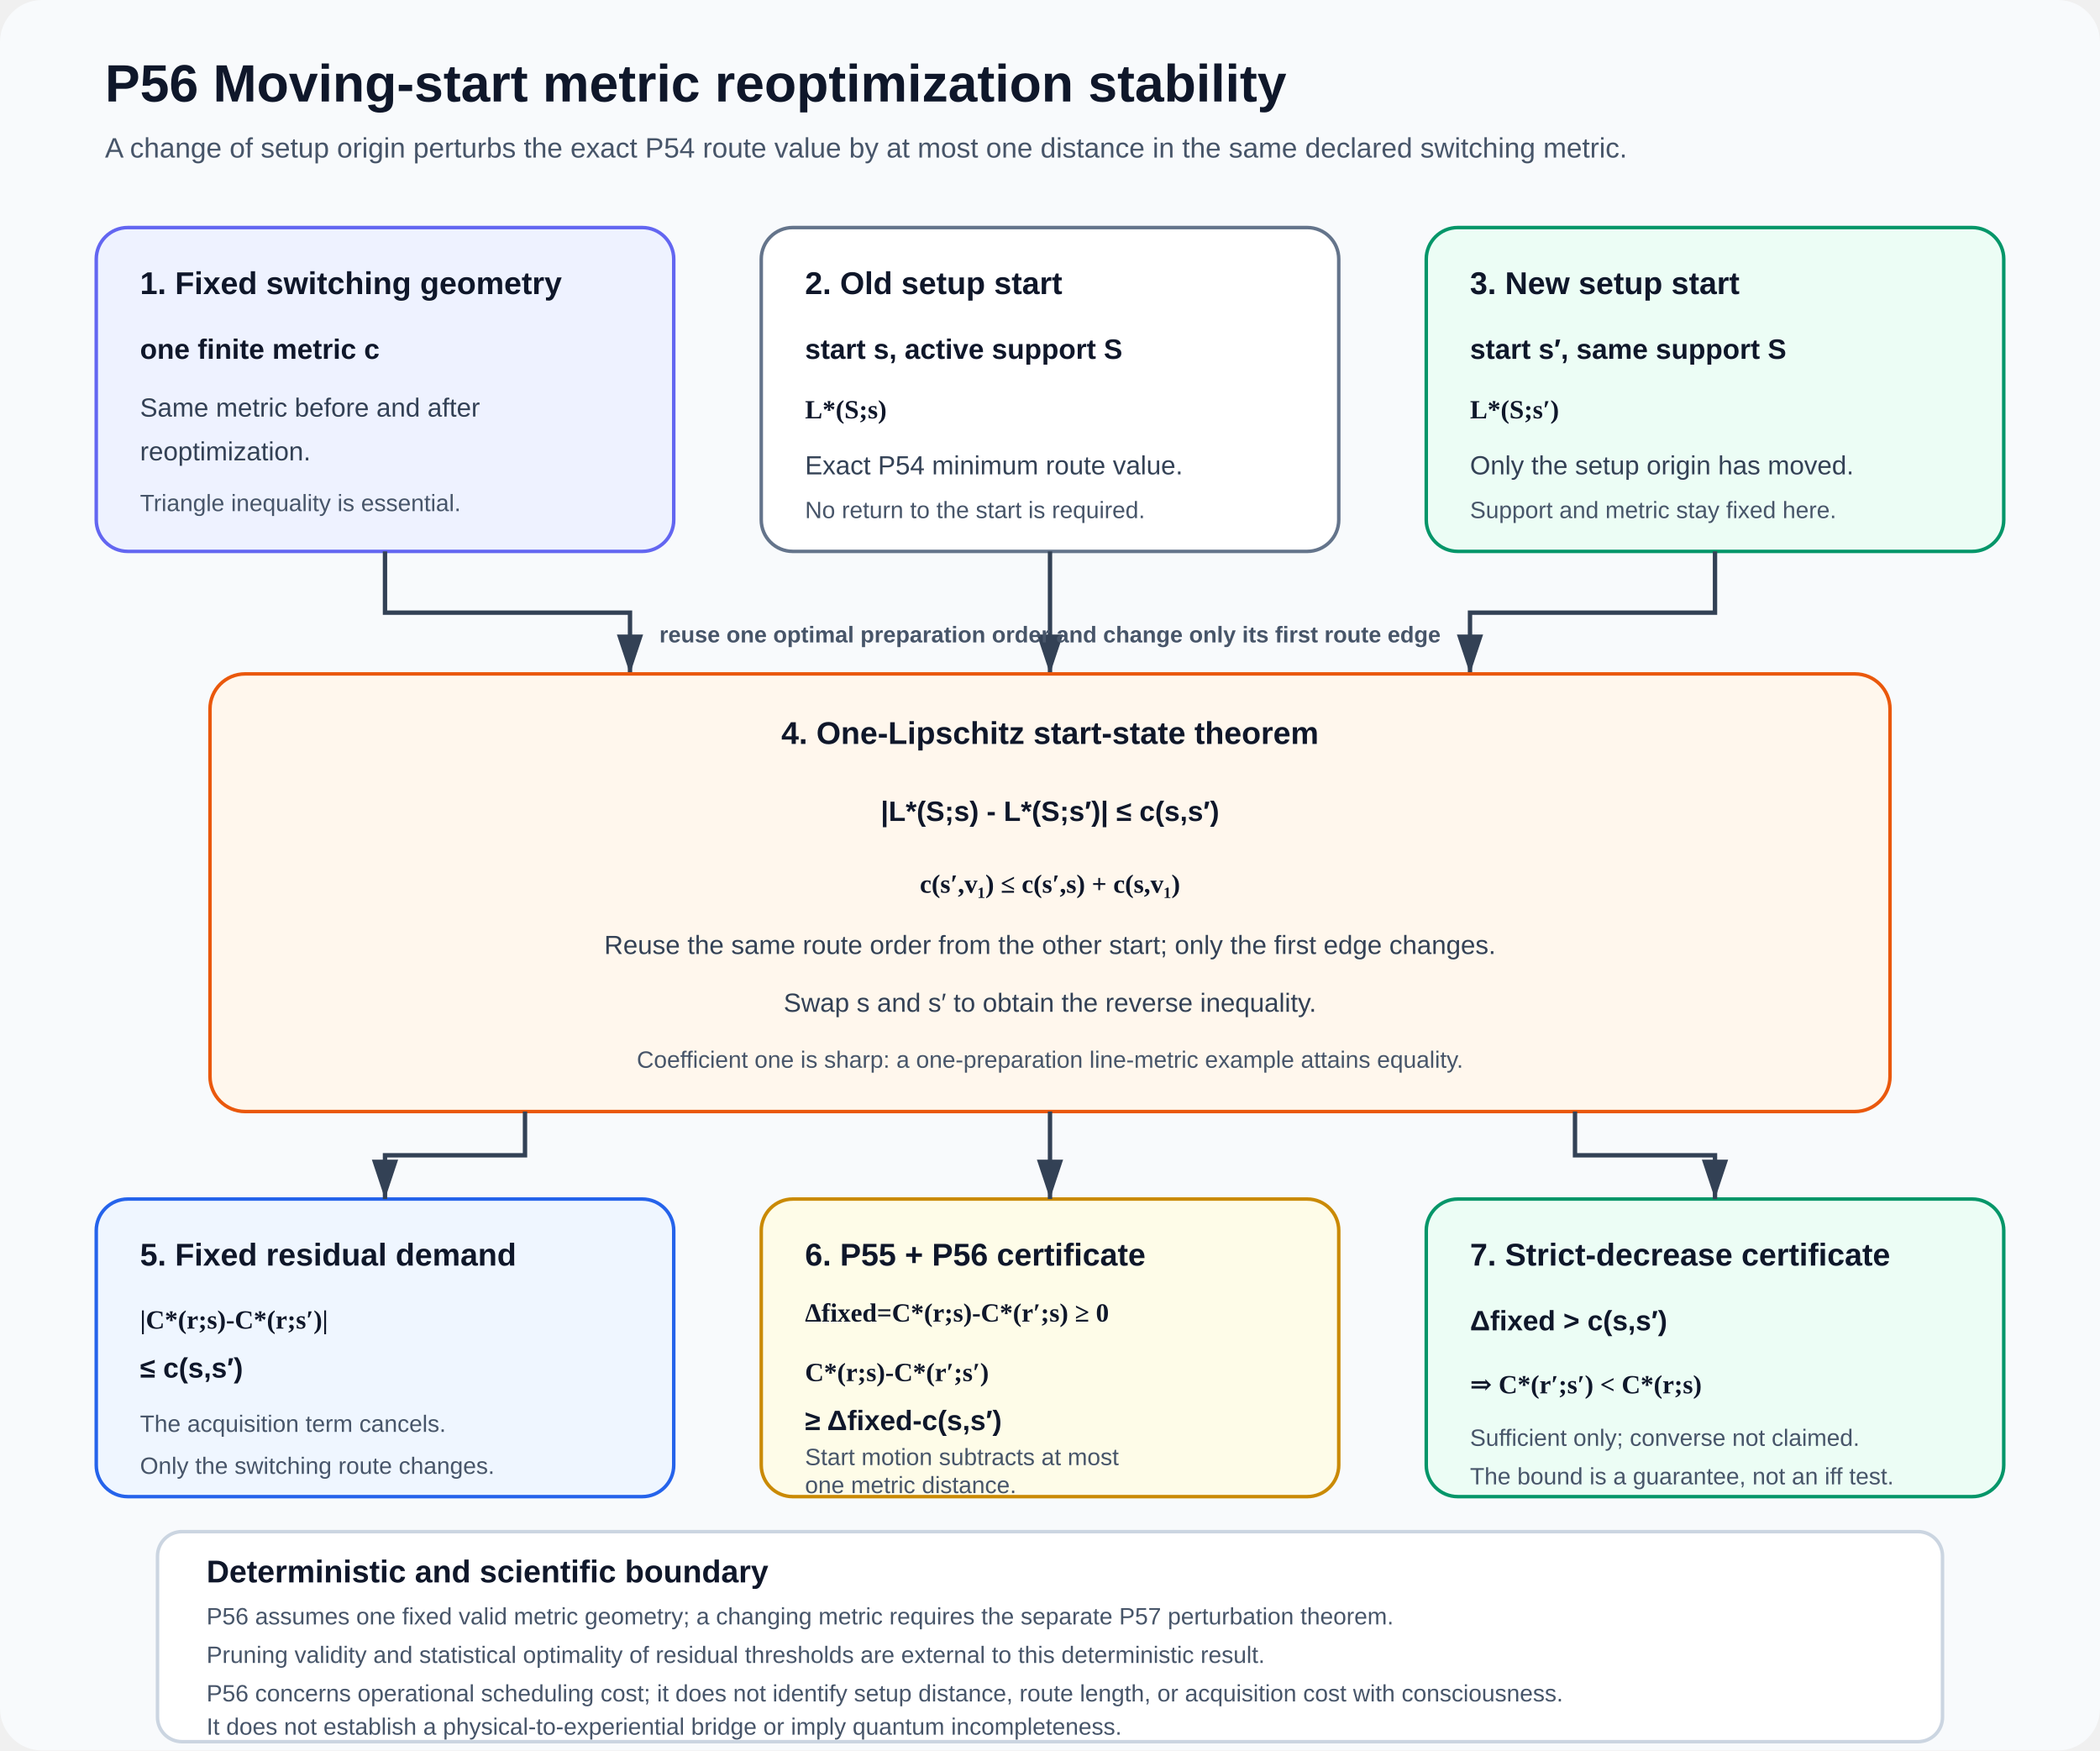
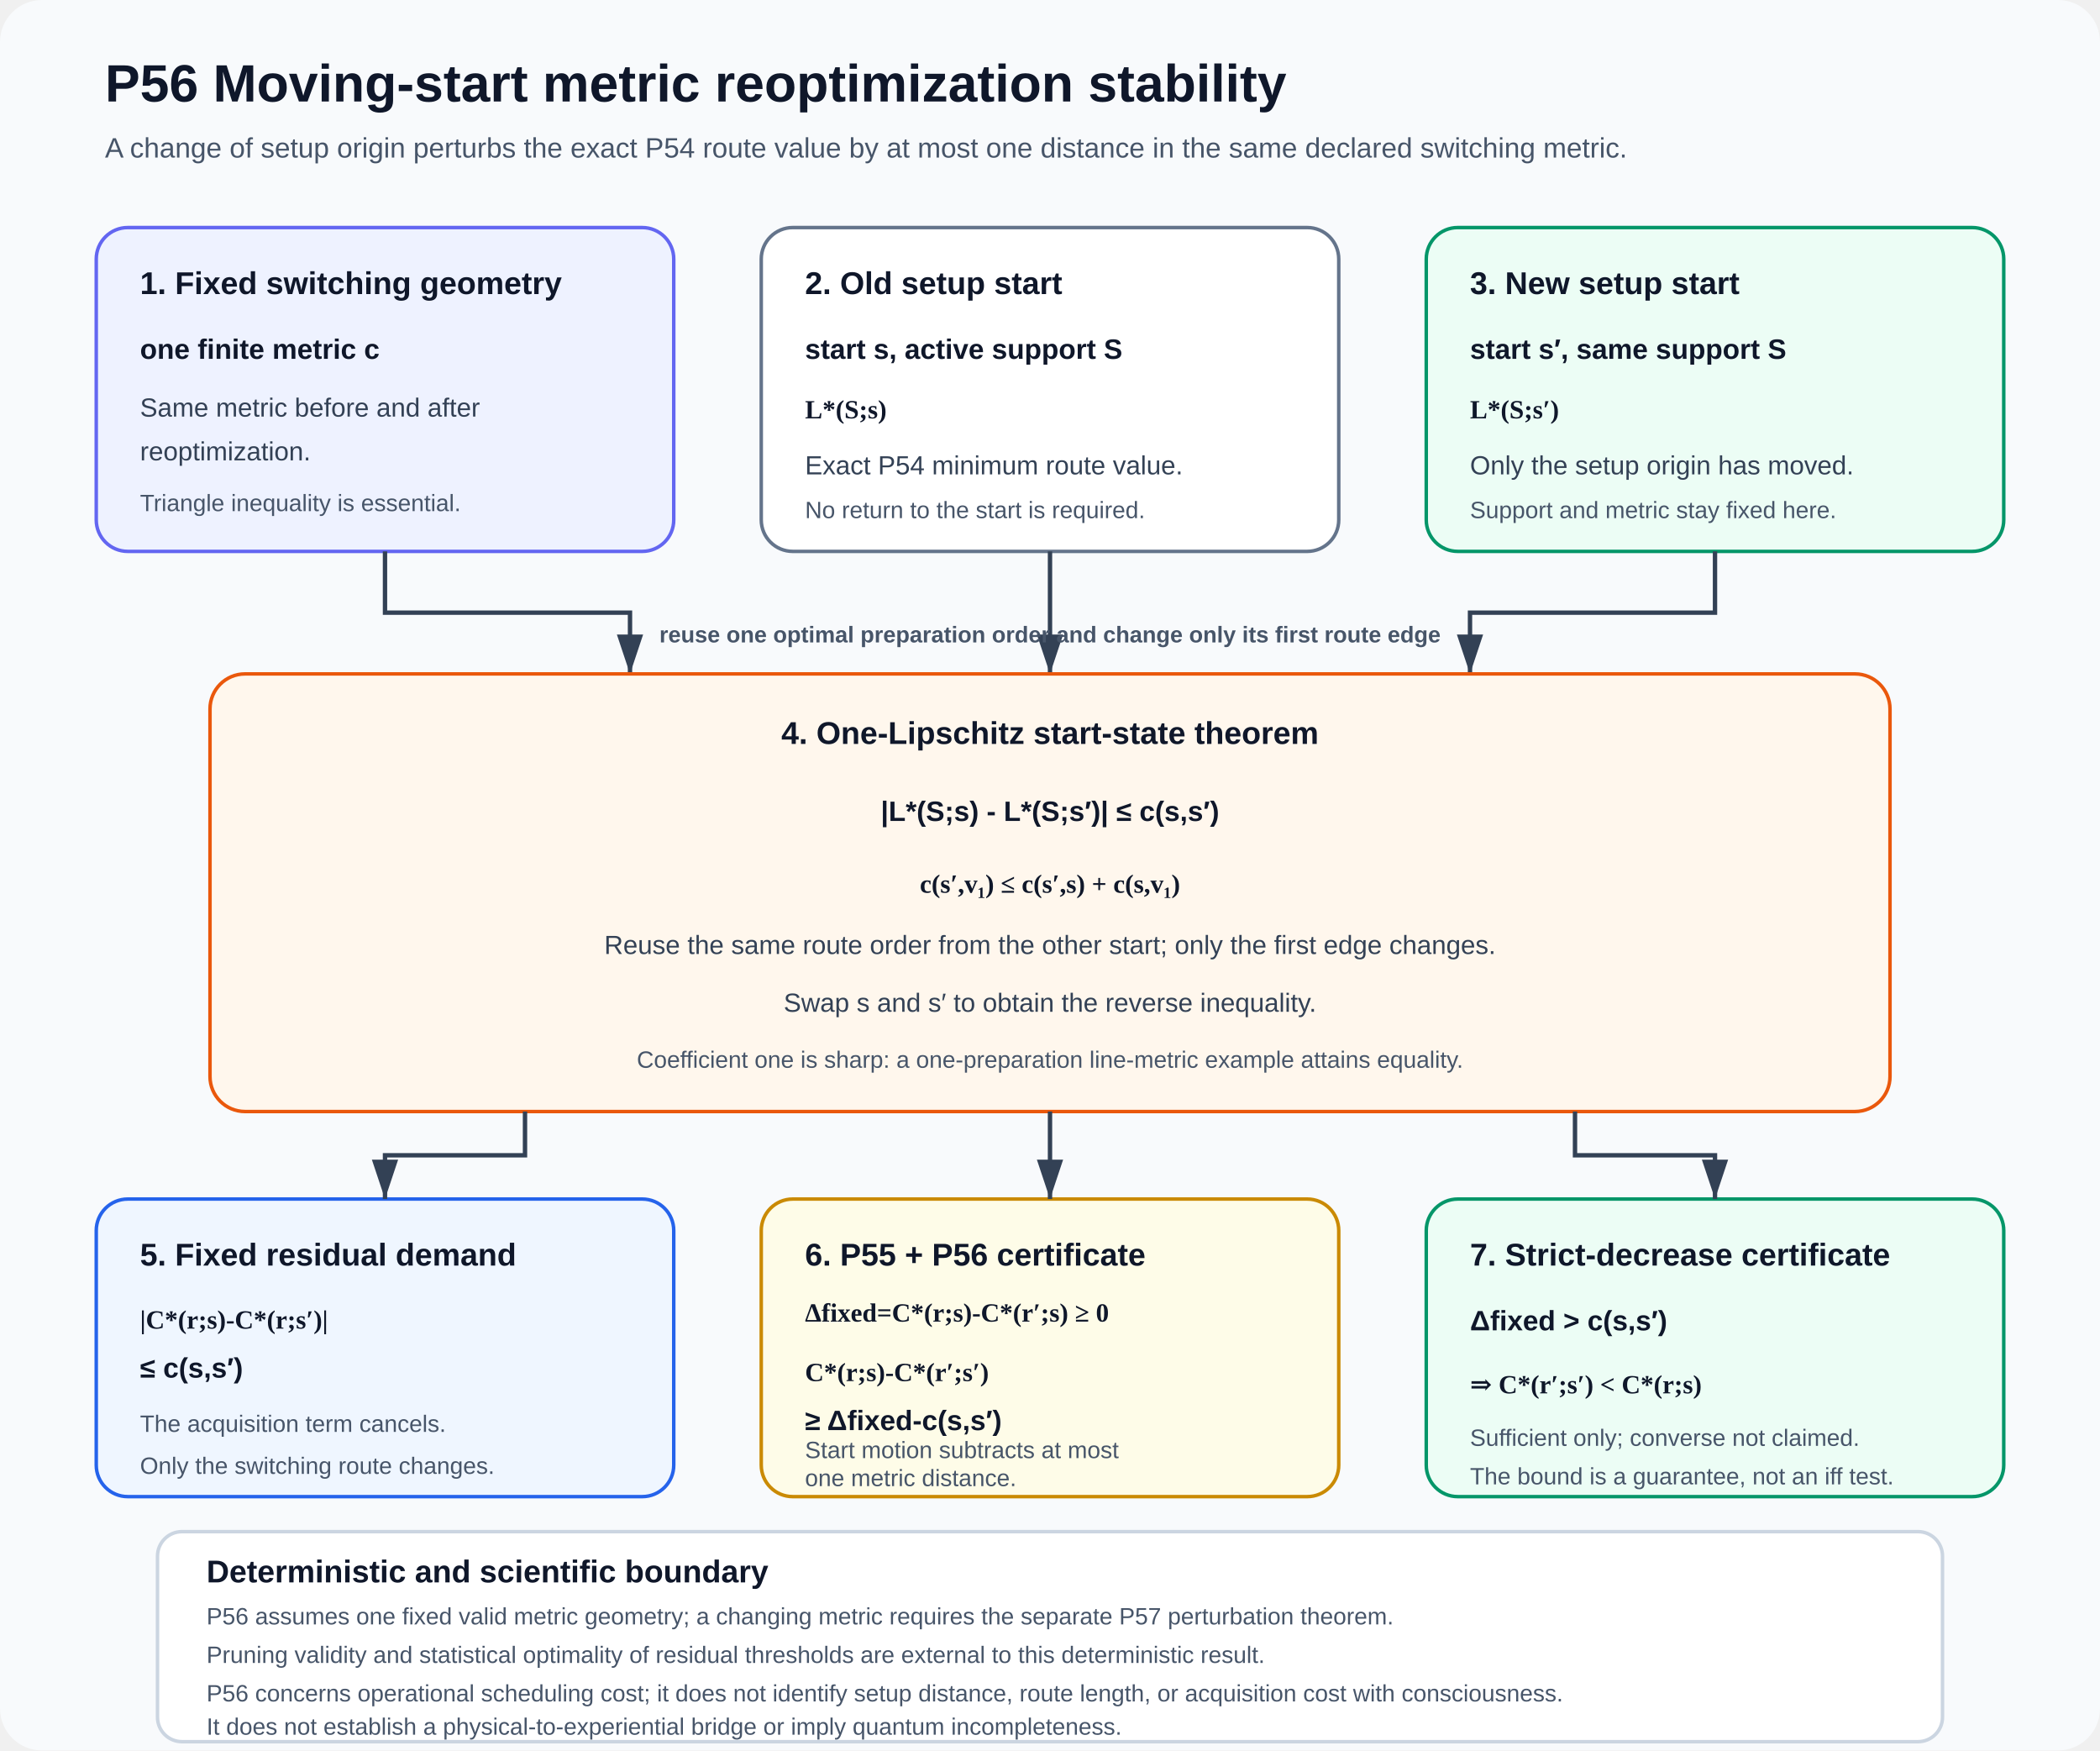
<svg xmlns="http://www.w3.org/2000/svg" width="1200" height="1000" viewBox="0 0 1200 1000" role="img" aria-labelledby="title desc">
  <defs>
    <marker id="arrow" markerWidth="10" markerHeight="10" refX="9" refY="3" orient="auto" markerUnits="strokeWidth">
      <path d="M0,0 L0,6 L9,3 z" fill="#334155" />
    </marker>
    <style>
      .title{font:700 30px Arial,sans-serif;fill:#0f172a}
      .subtitle{font:400 16px Arial,sans-serif;fill:#475569}
      .head{font:700 18px Arial,sans-serif;fill:#0f172a}
      .copy{font:400 15px Arial,sans-serif;fill:#334155}
      .small{font:400 13.5px Arial,sans-serif;fill:#475569}
      .eq{font:600 15px Georgia,'Times New Roman',serif;fill:#0f172a}
      .strong{font:700 16px Arial,sans-serif;fill:#0f172a}
      .route{font:700 13px Arial,sans-serif;fill:#475569}
      .arrow{stroke:#334155;stroke-width:2.5;fill:none;marker-end:url(#arrow)}
    </style>
  </defs>
  <rect width="1200" height="1000" rx="24" fill="#f8fafc" />
  <text x="60" y="58" class="title">P56  Moving-start metric reoptimization stability</text>
  <text x="60" y="90" class="subtitle">A change of setup origin perturbs the exact P54 route value by at most one distance in the same declared switching metric.</text>
  <g id="block-metric" data-x="55" data-y="130" data-w="330" data-h="185">
    <rect x="55" y="130" width="330" height="185" rx="18" fill="#eef2ff" stroke="#6366f1" stroke-width="2" />
    <text x="80" y="168" class="head">1. Fixed switching geometry</text>
    <text x="80" y="205" class="strong">one finite metric c</text>
    <text x="80" y="238" class="copy">Same metric before and after</text>
    <text x="80" y="263" class="copy">reoptimization.</text>
    <text x="80" y="292" class="small">Triangle inequality is essential.</text>
  </g>
  <g id="block-old" data-x="435" data-y="130" data-w="330" data-h="185">
    <rect x="435" y="130" width="330" height="185" rx="18" fill="#ffffff" stroke="#64748b" stroke-width="2" />
    <text x="460" y="168" class="head">2. Old setup start</text>
    <text x="460" y="205" class="strong">start s, active support S</text>
    <text x="460" y="239" class="eq">L*(S;s)</text>
    <text x="460" y="271" class="copy">Exact P54 minimum route value.</text>
    <text x="460" y="296" class="small">No return to the start is required.</text>
  </g>
  <g id="block-new" data-x="815" data-y="130" data-w="330" data-h="185">
    <rect x="815" y="130" width="330" height="185" rx="18" fill="#ecfdf5" stroke="#059669" stroke-width="2" />
    <text x="840" y="168" class="head">3. New setup start</text>
    <text x="840" y="205" class="strong">start s′, same support S</text>
    <text x="840" y="239" class="eq">L*(S;s′)</text>
    <text x="840" y="271" class="copy">Only the setup origin has moved.</text>
    <text x="840" y="296" class="small">Support and metric stay fixed here.</text>
  </g>
  <path id="arrow-1" class="arrow" d="M220 315 V350 H360 V385" data-source="block-metric" data-target="block-lipschitz" />
  <path id="arrow-2" class="arrow" d="M600 315 V385" data-source="block-old" data-target="block-lipschitz" />
  <path id="arrow-3" class="arrow" d="M980 315 V350 H840 V385" data-source="block-new" data-target="block-lipschitz" />
  <text x="600" y="367" class="route" text-anchor="middle">reuse one optimal preparation order and change only its first route edge</text>
  <g id="block-lipschitz" data-x="120" data-y="385" data-w="960" data-h="250">
    <rect x="120" y="385" width="960" height="250" rx="20" fill="#fff7ed" stroke="#ea580c" stroke-width="2" />
    <text x="600" y="425" text-anchor="middle" class="head">4. One-Lipschitz start-state theorem</text>
    <text x="600" y="469" text-anchor="middle" class="strong">|L*(S;s) - L*(S;s′)| ≤ c(s,s′)</text>
    <text x="600" y="510" text-anchor="middle" class="eq">c(s′,v₁) ≤ c(s′,s) + c(s,v₁)</text>
    <text x="600" y="545" text-anchor="middle" class="copy">Reuse the same route order from the other start; only the first edge changes.</text>
    <text x="600" y="578" text-anchor="middle" class="copy">Swap s and s′ to obtain the reverse inequality.</text>
    <text x="600" y="610" text-anchor="middle" class="small">Coefficient one is sharp: a one-preparation line-metric example attains equality.</text>
  </g>
  <g id="block-fixed" data-x="55" data-y="685" data-w="330" data-h="170">
    <rect x="55" y="685" width="330" height="170" rx="18" fill="#eff6ff" stroke="#2563eb" stroke-width="2" />
    <text x="80" y="723" class="head">5. Fixed residual demand</text>
    <text x="80" y="759" class="eq">|C*(r;s)-C*(r;s′)|</text>
    <text x="80" y="787" class="strong">≤ c(s,s′)</text>
    <text x="80" y="818" class="small">The acquisition term cancels.</text>
    <text x="80" y="842" class="small">Only the switching route changes.</text>
  </g>
  <g id="block-combined" data-x="435" data-y="685" data-w="330" data-h="170">
    <rect x="435" y="685" width="330" height="170" rx="18" fill="#fefce8" stroke="#ca8a04" stroke-width="2" />
    <text x="460" y="723" class="head">6. P55 + P56 certificate</text>
    <text x="460" y="755" class="eq">Δfixed=C*(r;s)-C*(r′;s) ≥ 0</text>
    <text x="460" y="789" class="eq">C*(r;s)-C*(r′;s′)</text>
    <text x="460" y="817" class="strong">≥ Δfixed-c(s,s′)</text>
-     <text x="460" y="837" class="small">Start motion subtracts at most</text>
-     <text x="460" y="853" class="small">one metric distance.</text>
+     <text x="460" y="833" class="small">Start motion subtracts at most</text>
+     <text x="460" y="849" class="small">one metric distance.</text>
  </g>
  <g id="block-strict" data-x="815" data-y="685" data-w="330" data-h="170">
    <rect x="815" y="685" width="330" height="170" rx="18" fill="#ecfdf5" stroke="#059669" stroke-width="2" />
    <text x="840" y="723" class="head">7. Strict-decrease certificate</text>
    <text x="840" y="760" class="strong">Δfixed &gt; c(s,s′)</text>
    <text x="840" y="796" class="eq">⇒ C*(r′;s′) &lt; C*(r;s)</text>
    <text x="840" y="826" class="small">Sufficient only; converse not claimed.</text>
    <text x="840" y="848" class="small">The bound is a guarantee, not an iff test.</text>
  </g>
  <path id="arrow-4" class="arrow" d="M300 635 V660 H220 V685" data-source="block-lipschitz" data-target="block-fixed" />
  <path id="arrow-5" class="arrow" d="M600 635 V685" data-source="block-lipschitz" data-target="block-combined" />
  <path id="arrow-6" class="arrow" d="M900 635 V660 H980 V685" data-source="block-lipschitz" data-target="block-strict" />
  <g id="block-boundary" data-x="90" data-y="875" data-w="1020" data-h="120">
    <rect x="90" y="875" width="1020" height="120" rx="14" fill="#ffffff" stroke="#cbd5e1" stroke-width="2" />
    <text x="118" y="904" class="head">Deterministic and scientific boundary</text>
    <text x="118" y="928" class="small">P56 assumes one fixed valid metric geometry; a changing metric requires the separate P57 perturbation theorem.</text>
    <text x="118" y="950" class="small">Pruning validity and statistical optimality of residual thresholds are external to this deterministic result.</text>
    <text x="118" y="972" class="small">P56 concerns operational scheduling cost; it does not identify setup distance, route length, or acquisition cost with consciousness.</text>
    <text x="118" y="991" class="small">It does not establish a physical-to-experiential bridge or imply quantum incompleteness.</text>
  </g>
</svg>
